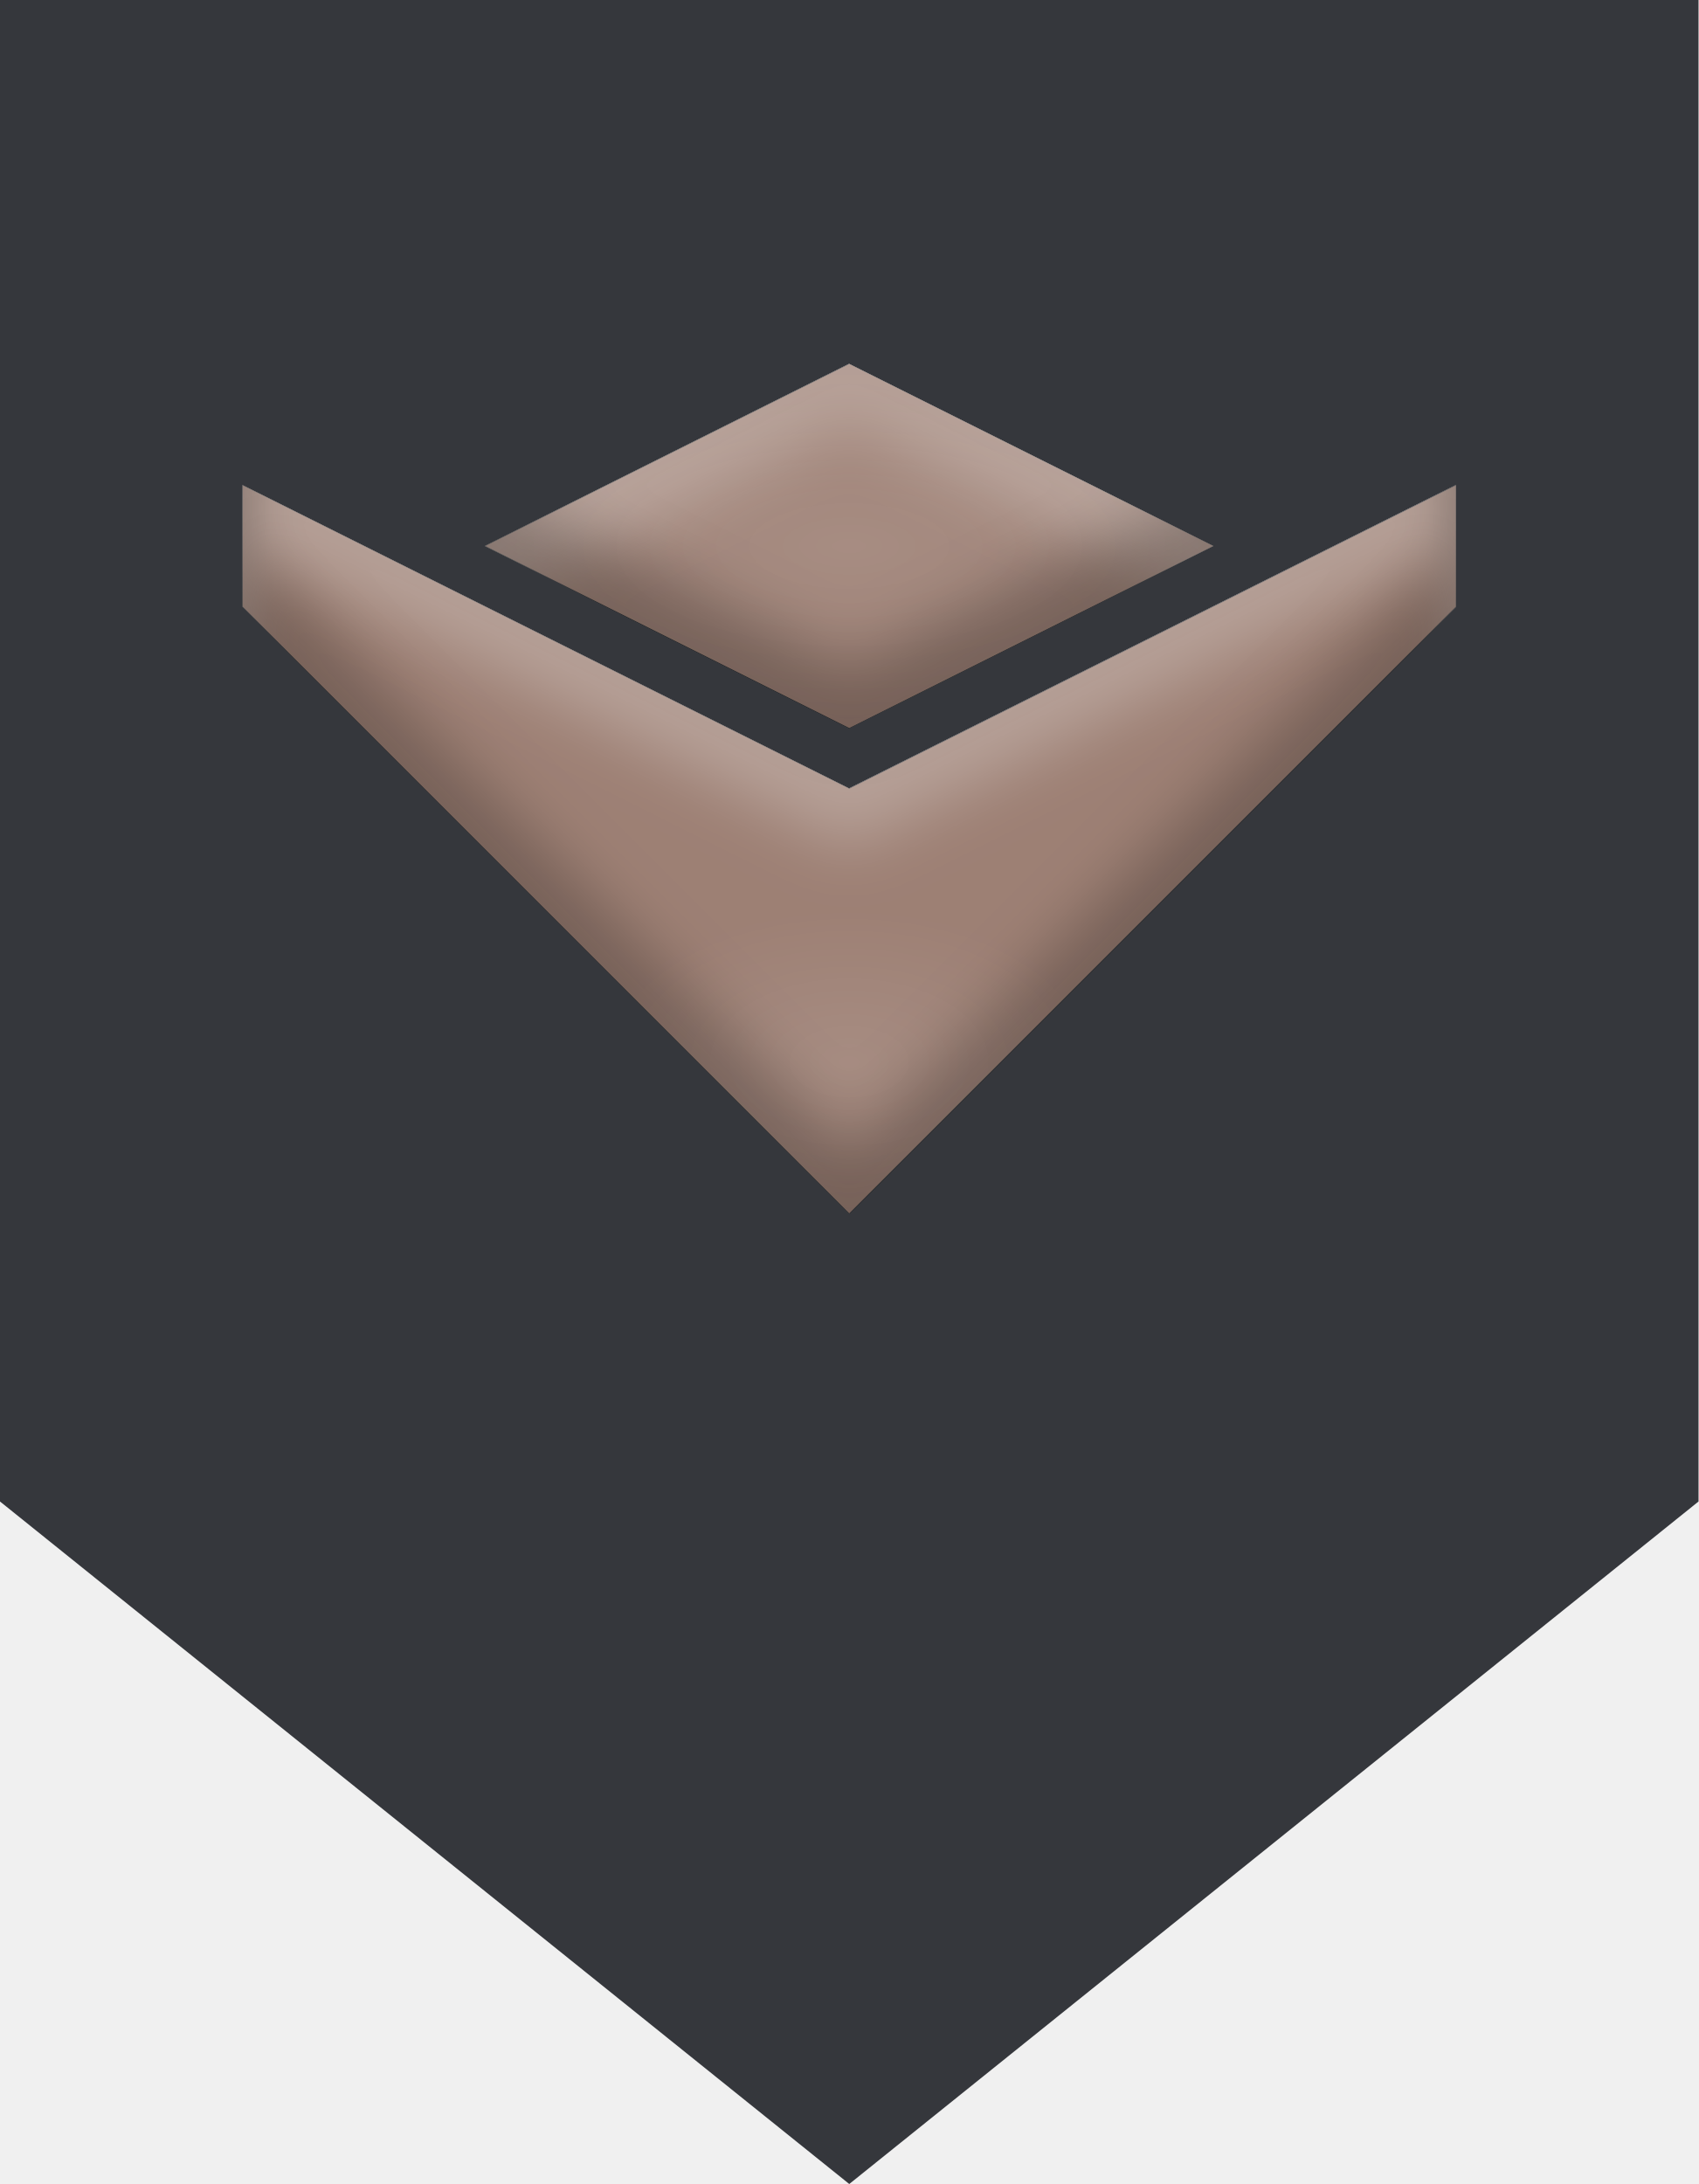
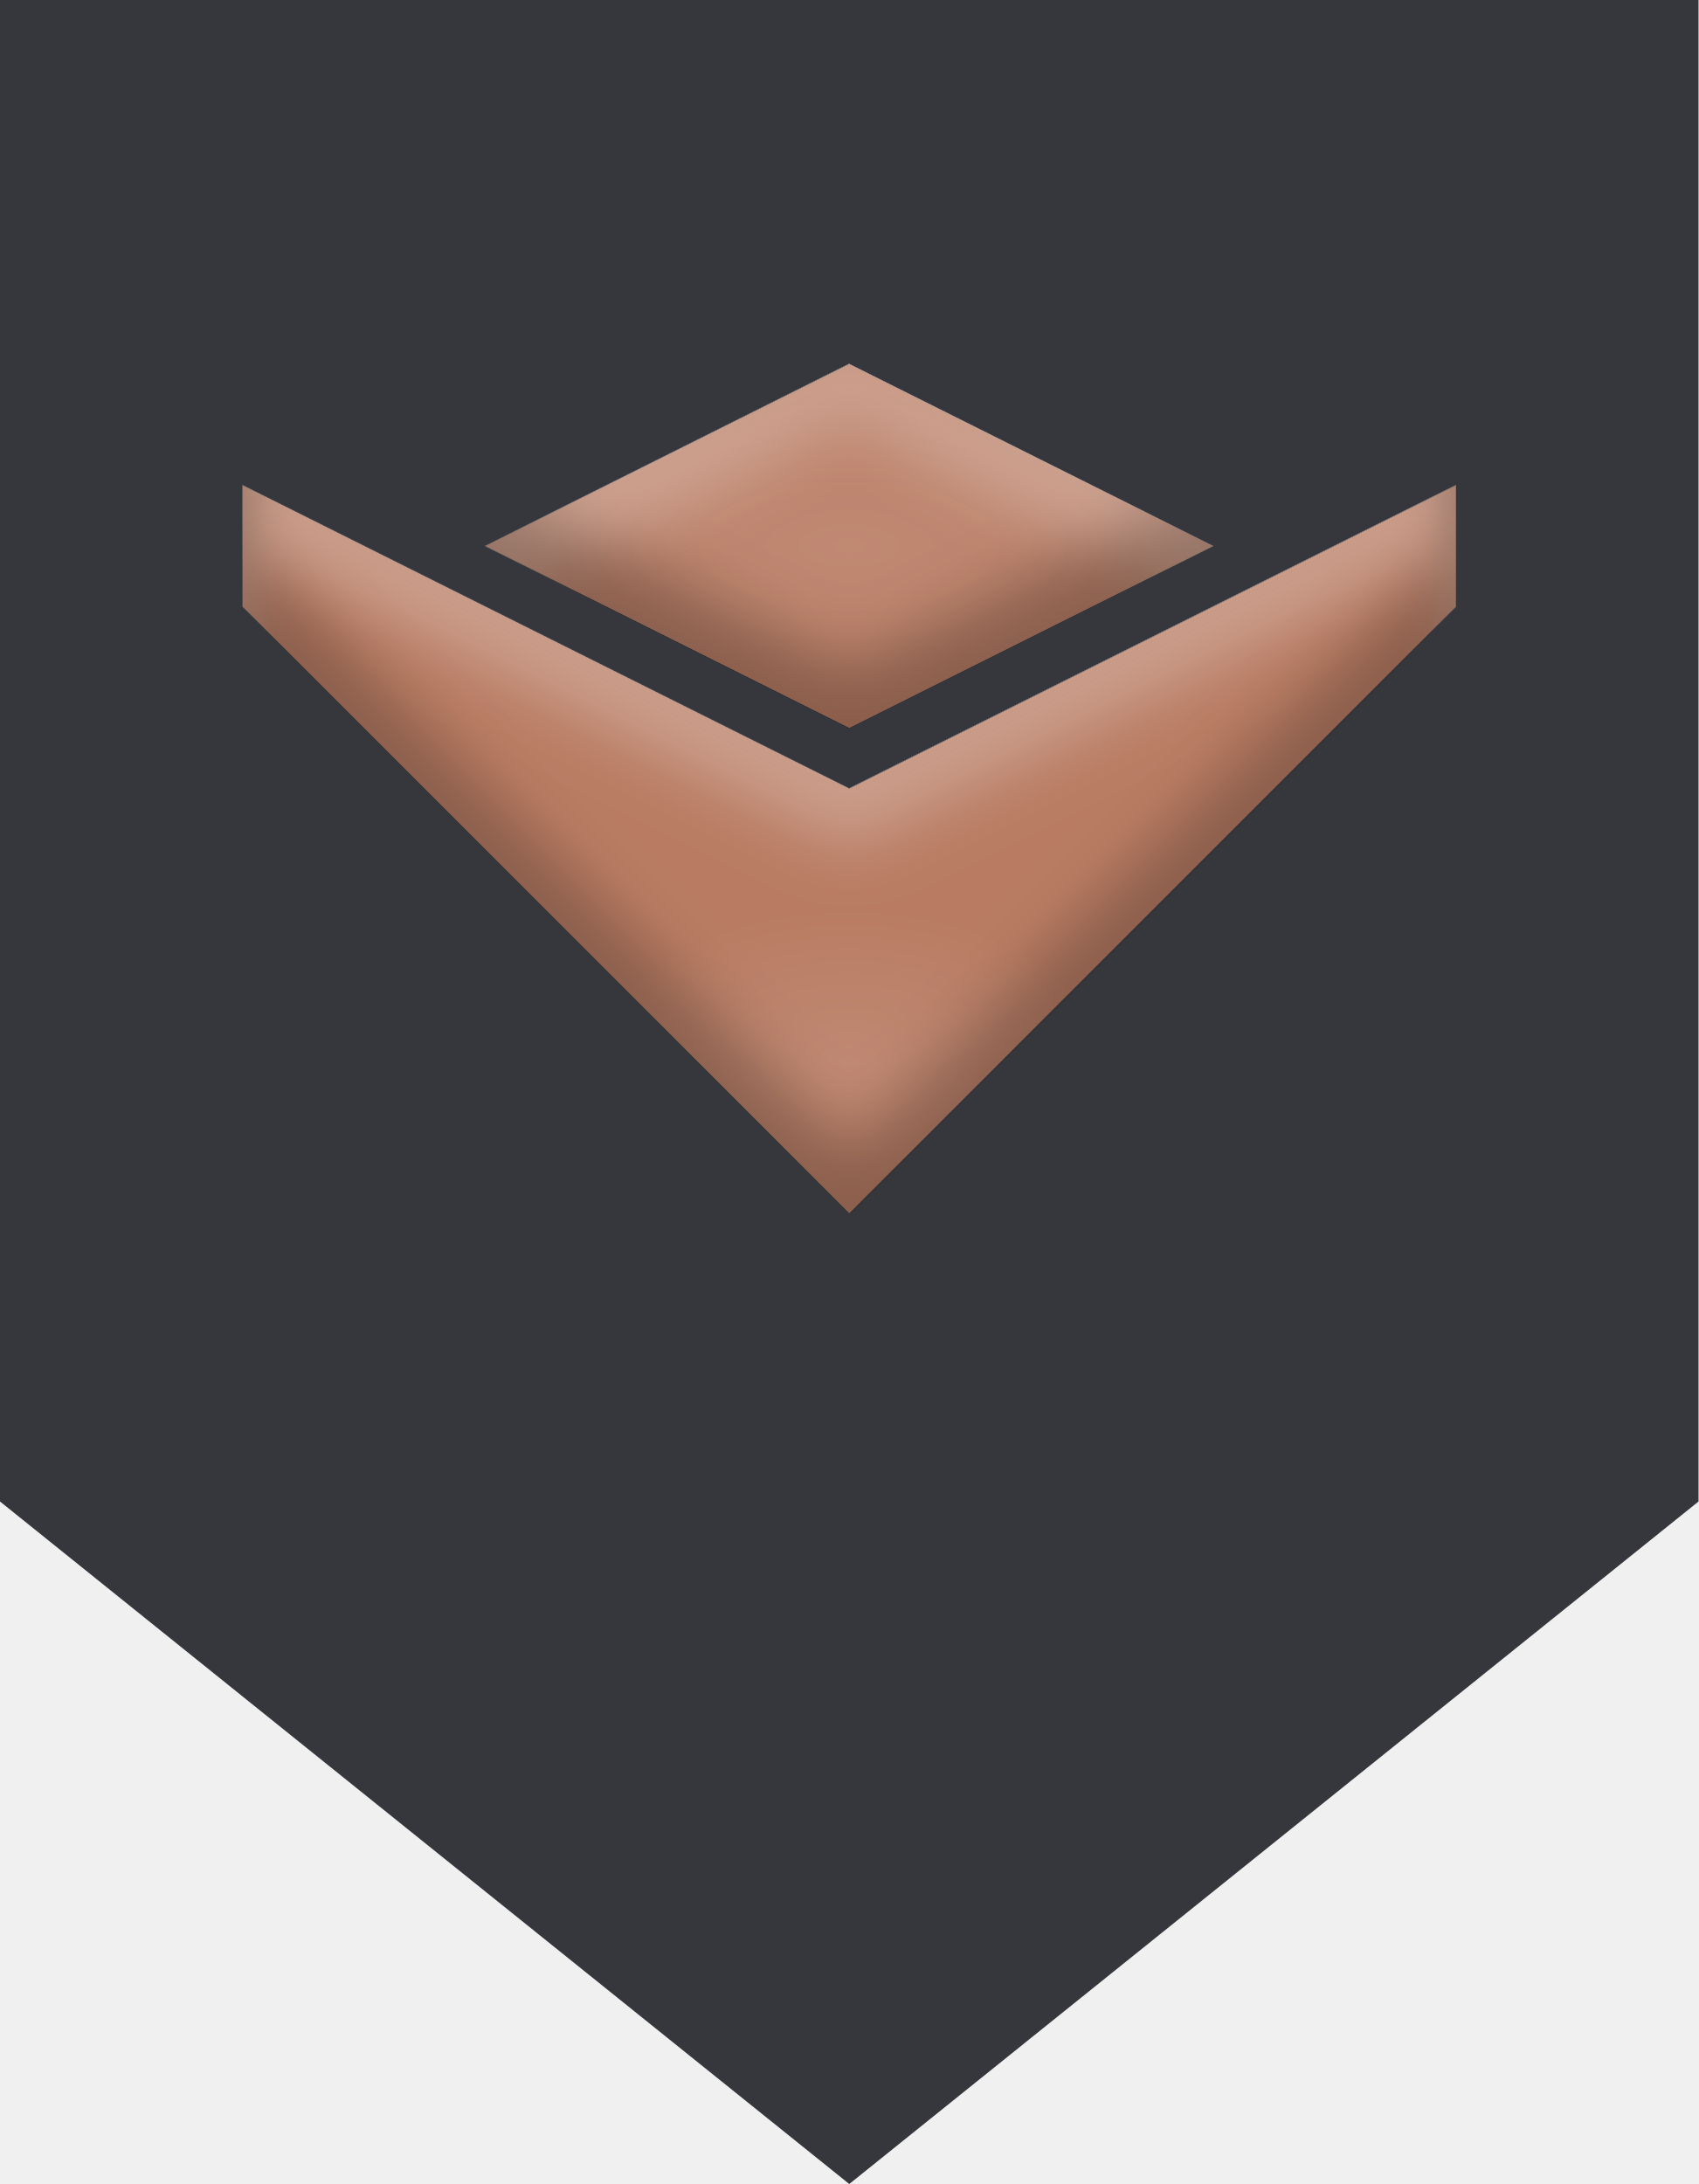
<svg xmlns="http://www.w3.org/2000/svg" width="56" height="72" viewBox="0 0 56 72" fill="none">
-   <path d="M0 0H56V49.5L28 72L0 49.5V0Z" fill="#35373C" />
-   <g filter="url(#filter0_ii_64_417)">
-     <path d="M16 18L28 12L40 18L28 24L16 18Z" fill="#9D8074" />
-     <path d="M16 18L28 12L40 18L28 24L16 18Z" fill="url(#paint0_radial_64_417)" fill-opacity="0.1" />
-   </g>
-   <g filter="url(#filter1_ii_64_417)">
-     <path fill-rule="evenodd" clip-rule="evenodd" d="M8 16L28 26L48 16V20L28 40L8 20V16Z" fill="#9D8074" />
-     <path fill-rule="evenodd" clip-rule="evenodd" d="M8 16L28 26L48 16V20L28 40L8 20V16Z" fill="url(#paint1_radial_64_417)" fill-opacity="0.1" />
+   <g clip-path="url(#clip0_215_146)">
+     <path d="M0 0H56V49.5L28 72L0 49.5V0Z" fill="#35373C" />
+     <g filter="url(#filter0_ii_215_146)">
+       <path d="M16 18L28 12L40 18L28 24L16 18Z" fill="#B97C63" />
+       <path d="M16 18L28 12L40 18L28 24L16 18Z" fill="url(#paint0_radial_215_146)" fill-opacity="0.1" />
+     </g>
+     <g filter="url(#filter1_ii_215_146)">
+       <path fill-rule="evenodd" clip-rule="evenodd" d="M8 16L28 26L48 16V20L28 40L8 20V16Z" fill="#B97C63" />
+       <path fill-rule="evenodd" clip-rule="evenodd" d="M8 16L28 26L48 16V20L28 40L8 20V16Z" fill="url(#paint1_radial_215_146)" fill-opacity="0.1" />
+     </g>
  </g>
  <defs>
-     <filter id="filter0_ii_64_417" x="16" y="10" width="24" height="16" filterUnits="userSpaceOnUse" color-interpolation-filters="sRGB">
+     <filter id="filter0_ii_215_146" x="16" y="10" width="24" height="16" filterUnits="userSpaceOnUse" color-interpolation-filters="sRGB">
      <feFlood flood-opacity="0" result="BackgroundImageFix" />
      <feBlend mode="normal" in="SourceGraphic" in2="BackgroundImageFix" result="shape" />
      <feColorMatrix in="SourceAlpha" type="matrix" values="0 0 0 0 0 0 0 0 0 0 0 0 0 0 0 0 0 0 127 0" result="hardAlpha" />
      <feOffset dy="2" />
      <feGaussianBlur stdDeviation="1" />
      <feComposite in2="hardAlpha" operator="arithmetic" k2="-1" k3="1" />
      <feColorMatrix type="matrix" values="0 0 0 0 1 0 0 0 0 1 0 0 0 0 1 0 0 0 0.25 0" />
-       <feBlend mode="normal" in2="shape" result="effect1_innerShadow_64_417" />
+       <feBlend mode="normal" in2="shape" result="effect1_innerShadow_215_146" />
      <feColorMatrix in="SourceAlpha" type="matrix" values="0 0 0 0 0 0 0 0 0 0 0 0 0 0 0 0 0 0 127 0" result="hardAlpha" />
      <feOffset dy="-2" />
      <feGaussianBlur stdDeviation="1" />
      <feComposite in2="hardAlpha" operator="arithmetic" k2="-1" k3="1" />
      <feColorMatrix type="matrix" values="0 0 0 0 0 0 0 0 0 0 0 0 0 0 0 0 0 0 0.25 0" />
-       <feBlend mode="normal" in2="effect1_innerShadow_64_417" result="effect2_innerShadow_64_417" />
+       <feBlend mode="normal" in2="effect1_innerShadow_215_146" result="effect2_innerShadow_215_146" />
    </filter>
-     <filter id="filter1_ii_64_417" x="8" y="14" width="40" height="28" filterUnits="userSpaceOnUse" color-interpolation-filters="sRGB">
+     <filter id="filter1_ii_215_146" x="8" y="14" width="40" height="28" filterUnits="userSpaceOnUse" color-interpolation-filters="sRGB">
      <feFlood flood-opacity="0" result="BackgroundImageFix" />
      <feBlend mode="normal" in="SourceGraphic" in2="BackgroundImageFix" result="shape" />
      <feColorMatrix in="SourceAlpha" type="matrix" values="0 0 0 0 0 0 0 0 0 0 0 0 0 0 0 0 0 0 127 0" result="hardAlpha" />
      <feOffset dy="2" />
      <feGaussianBlur stdDeviation="1" />
      <feComposite in2="hardAlpha" operator="arithmetic" k2="-1" k3="1" />
      <feColorMatrix type="matrix" values="0 0 0 0 1 0 0 0 0 1 0 0 0 0 1 0 0 0 0.25 0" />
-       <feBlend mode="normal" in2="shape" result="effect1_innerShadow_64_417" />
+       <feBlend mode="normal" in2="shape" result="effect1_innerShadow_215_146" />
      <feColorMatrix in="SourceAlpha" type="matrix" values="0 0 0 0 0 0 0 0 0 0 0 0 0 0 0 0 0 0 127 0" result="hardAlpha" />
      <feOffset dy="-2" />
      <feGaussianBlur stdDeviation="1" />
      <feComposite in2="hardAlpha" operator="arithmetic" k2="-1" k3="1" />
      <feColorMatrix type="matrix" values="0 0 0 0 0 0 0 0 0 0 0 0 0 0 0 0 0 0 0.25 0" />
-       <feBlend mode="normal" in2="effect1_innerShadow_64_417" result="effect2_innerShadow_64_417" />
+       <feBlend mode="normal" in2="effect1_innerShadow_215_146" result="effect2_innerShadow_215_146" />
    </filter>
-     <radialGradient id="paint0_radial_64_417" cx="0" cy="0" r="1" gradientUnits="userSpaceOnUse" gradientTransform="translate(28 18) rotate(90) scale(6 14)">
+     <radialGradient id="paint0_radial_215_146" cx="0" cy="0" r="1" gradientUnits="userSpaceOnUse" gradientTransform="translate(28 18) rotate(90) scale(6 14)">
      <stop stop-color="white" />
      <stop offset="1" stop-color="white" stop-opacity="0" />
    </radialGradient>
-     <radialGradient id="paint1_radial_64_417" cx="0" cy="0" r="1" gradientUnits="userSpaceOnUse" gradientTransform="translate(28 35) rotate(90) scale(5 8.33333)">
+     <radialGradient id="paint1_radial_215_146" cx="0" cy="0" r="1" gradientUnits="userSpaceOnUse" gradientTransform="translate(28 35) rotate(90) scale(5 8.33333)">
      <stop stop-color="white" />
      <stop offset="1" stop-color="white" stop-opacity="0" />
    </radialGradient>
+     <clipPath id="clip0_215_146">
+       <rect width="56" height="72" fill="white" />
+     </clipPath>
  </defs>
</svg>
